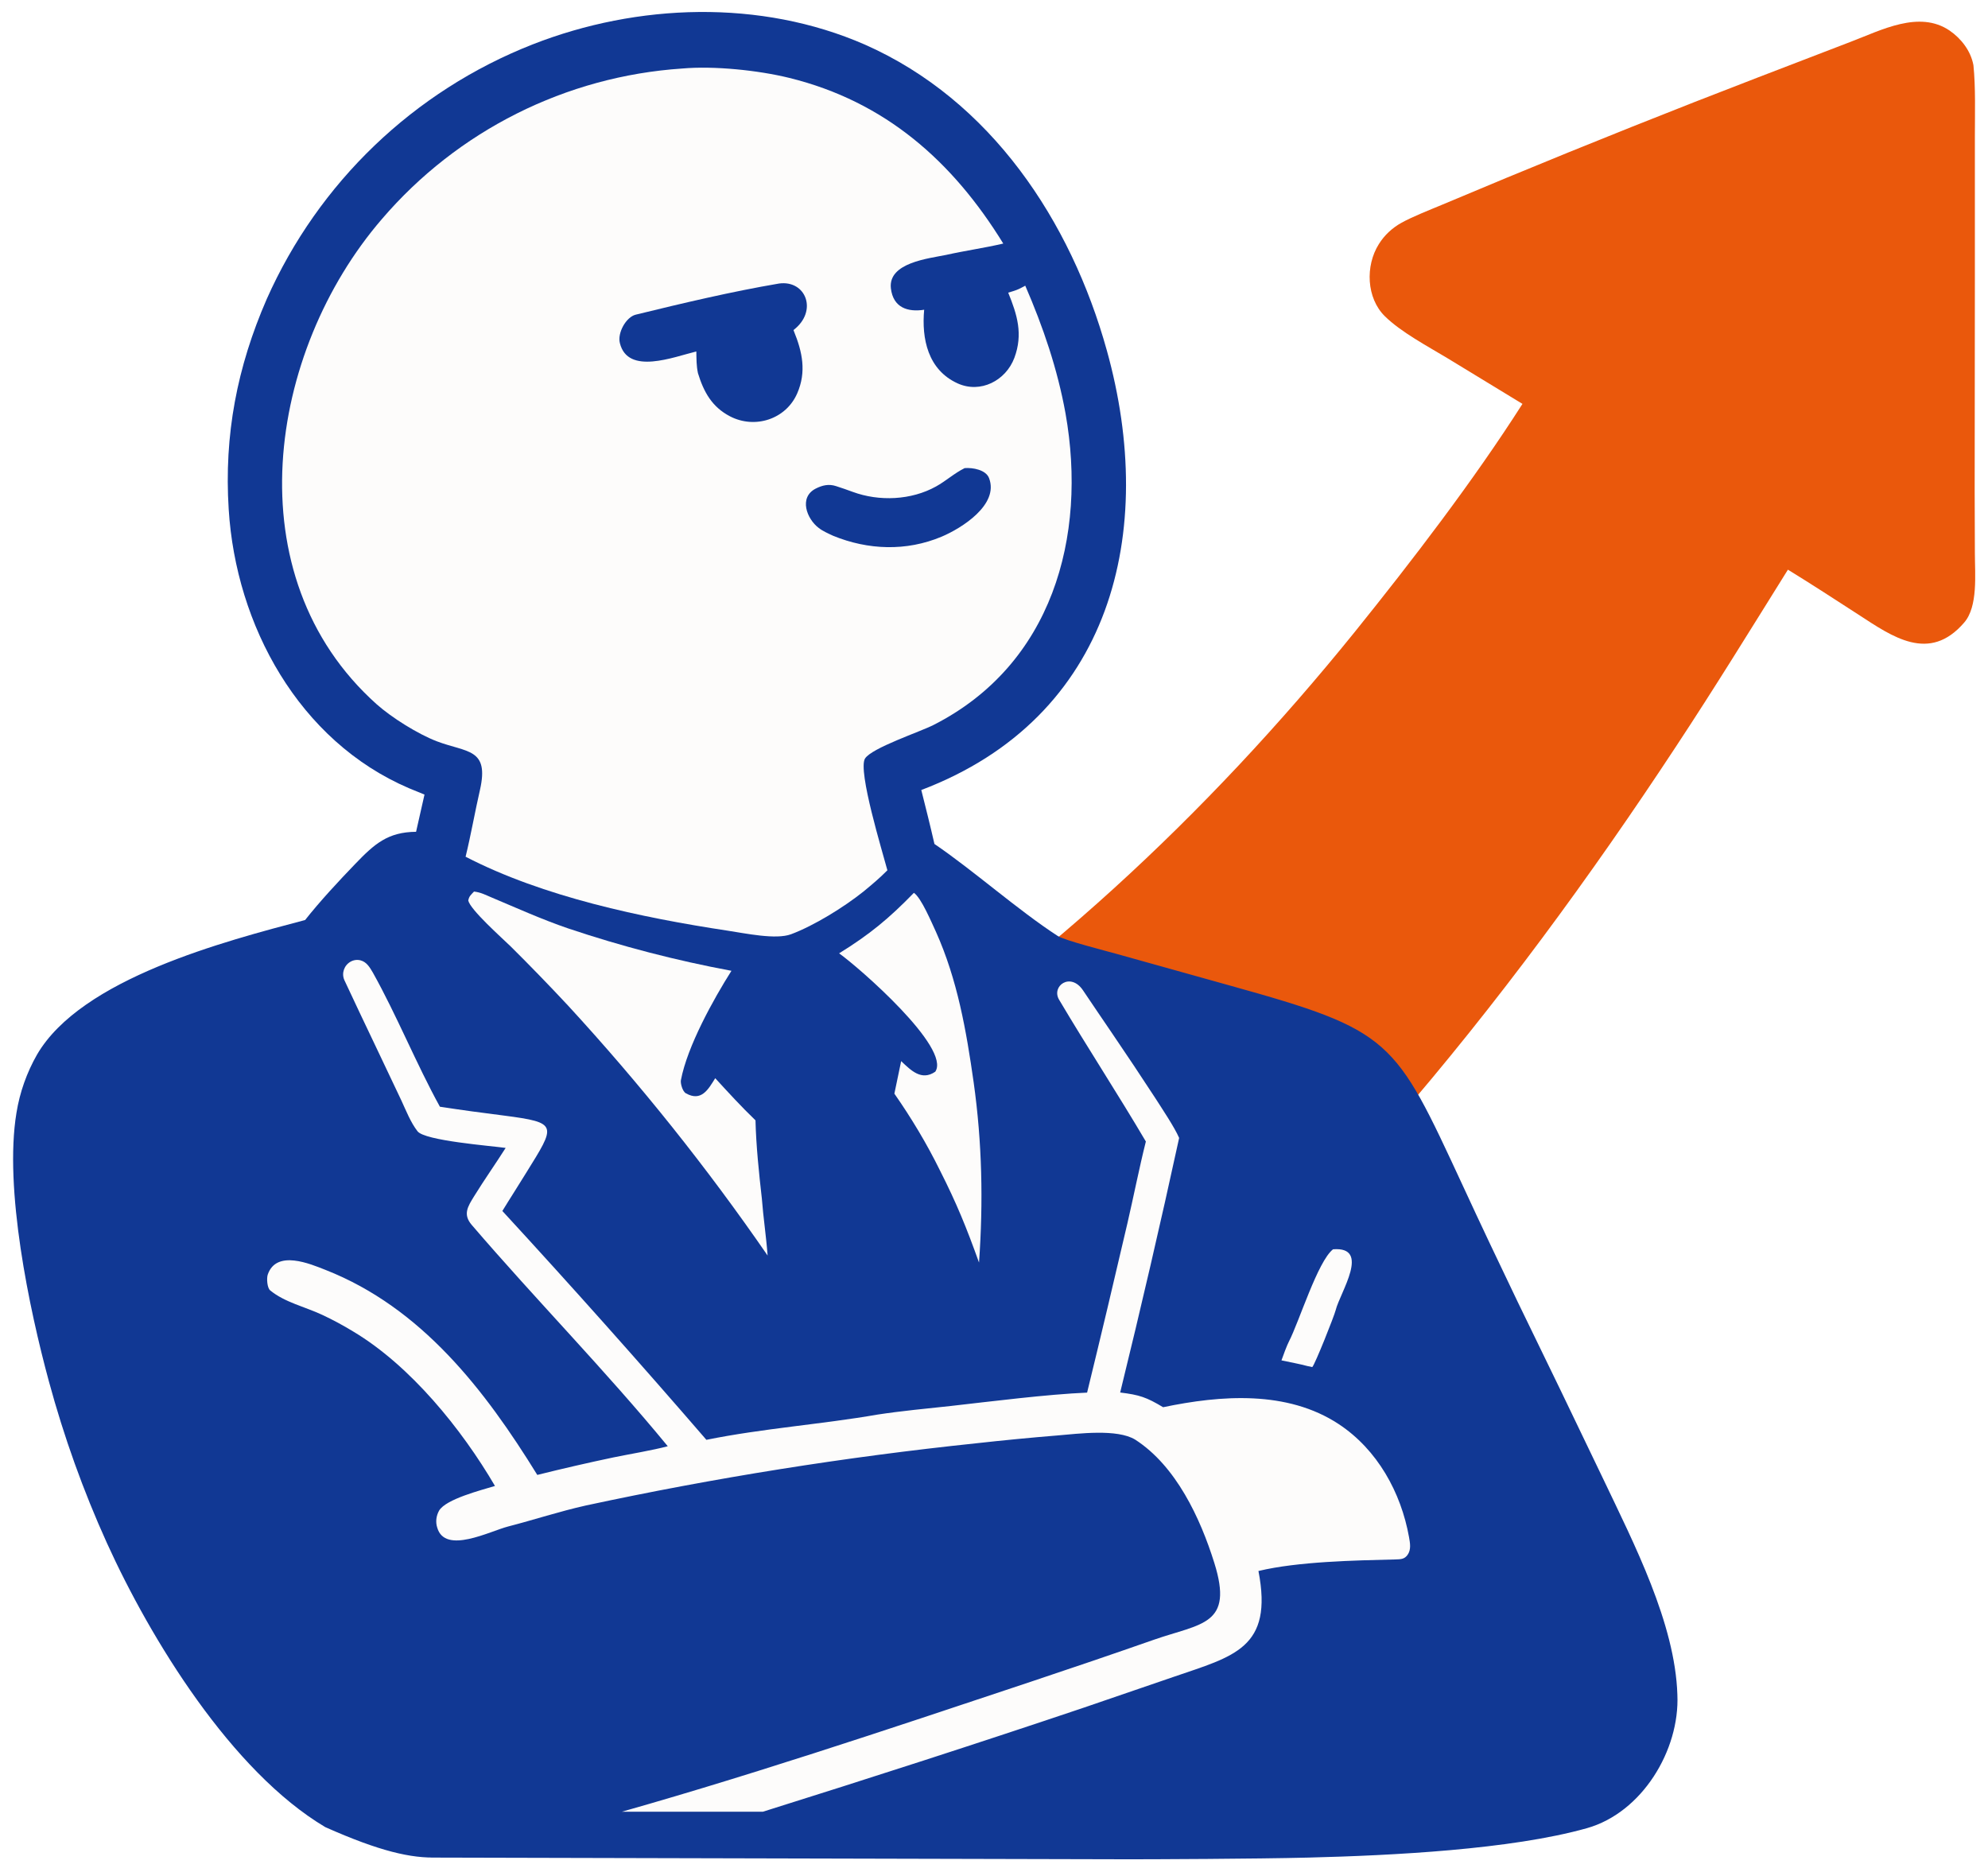
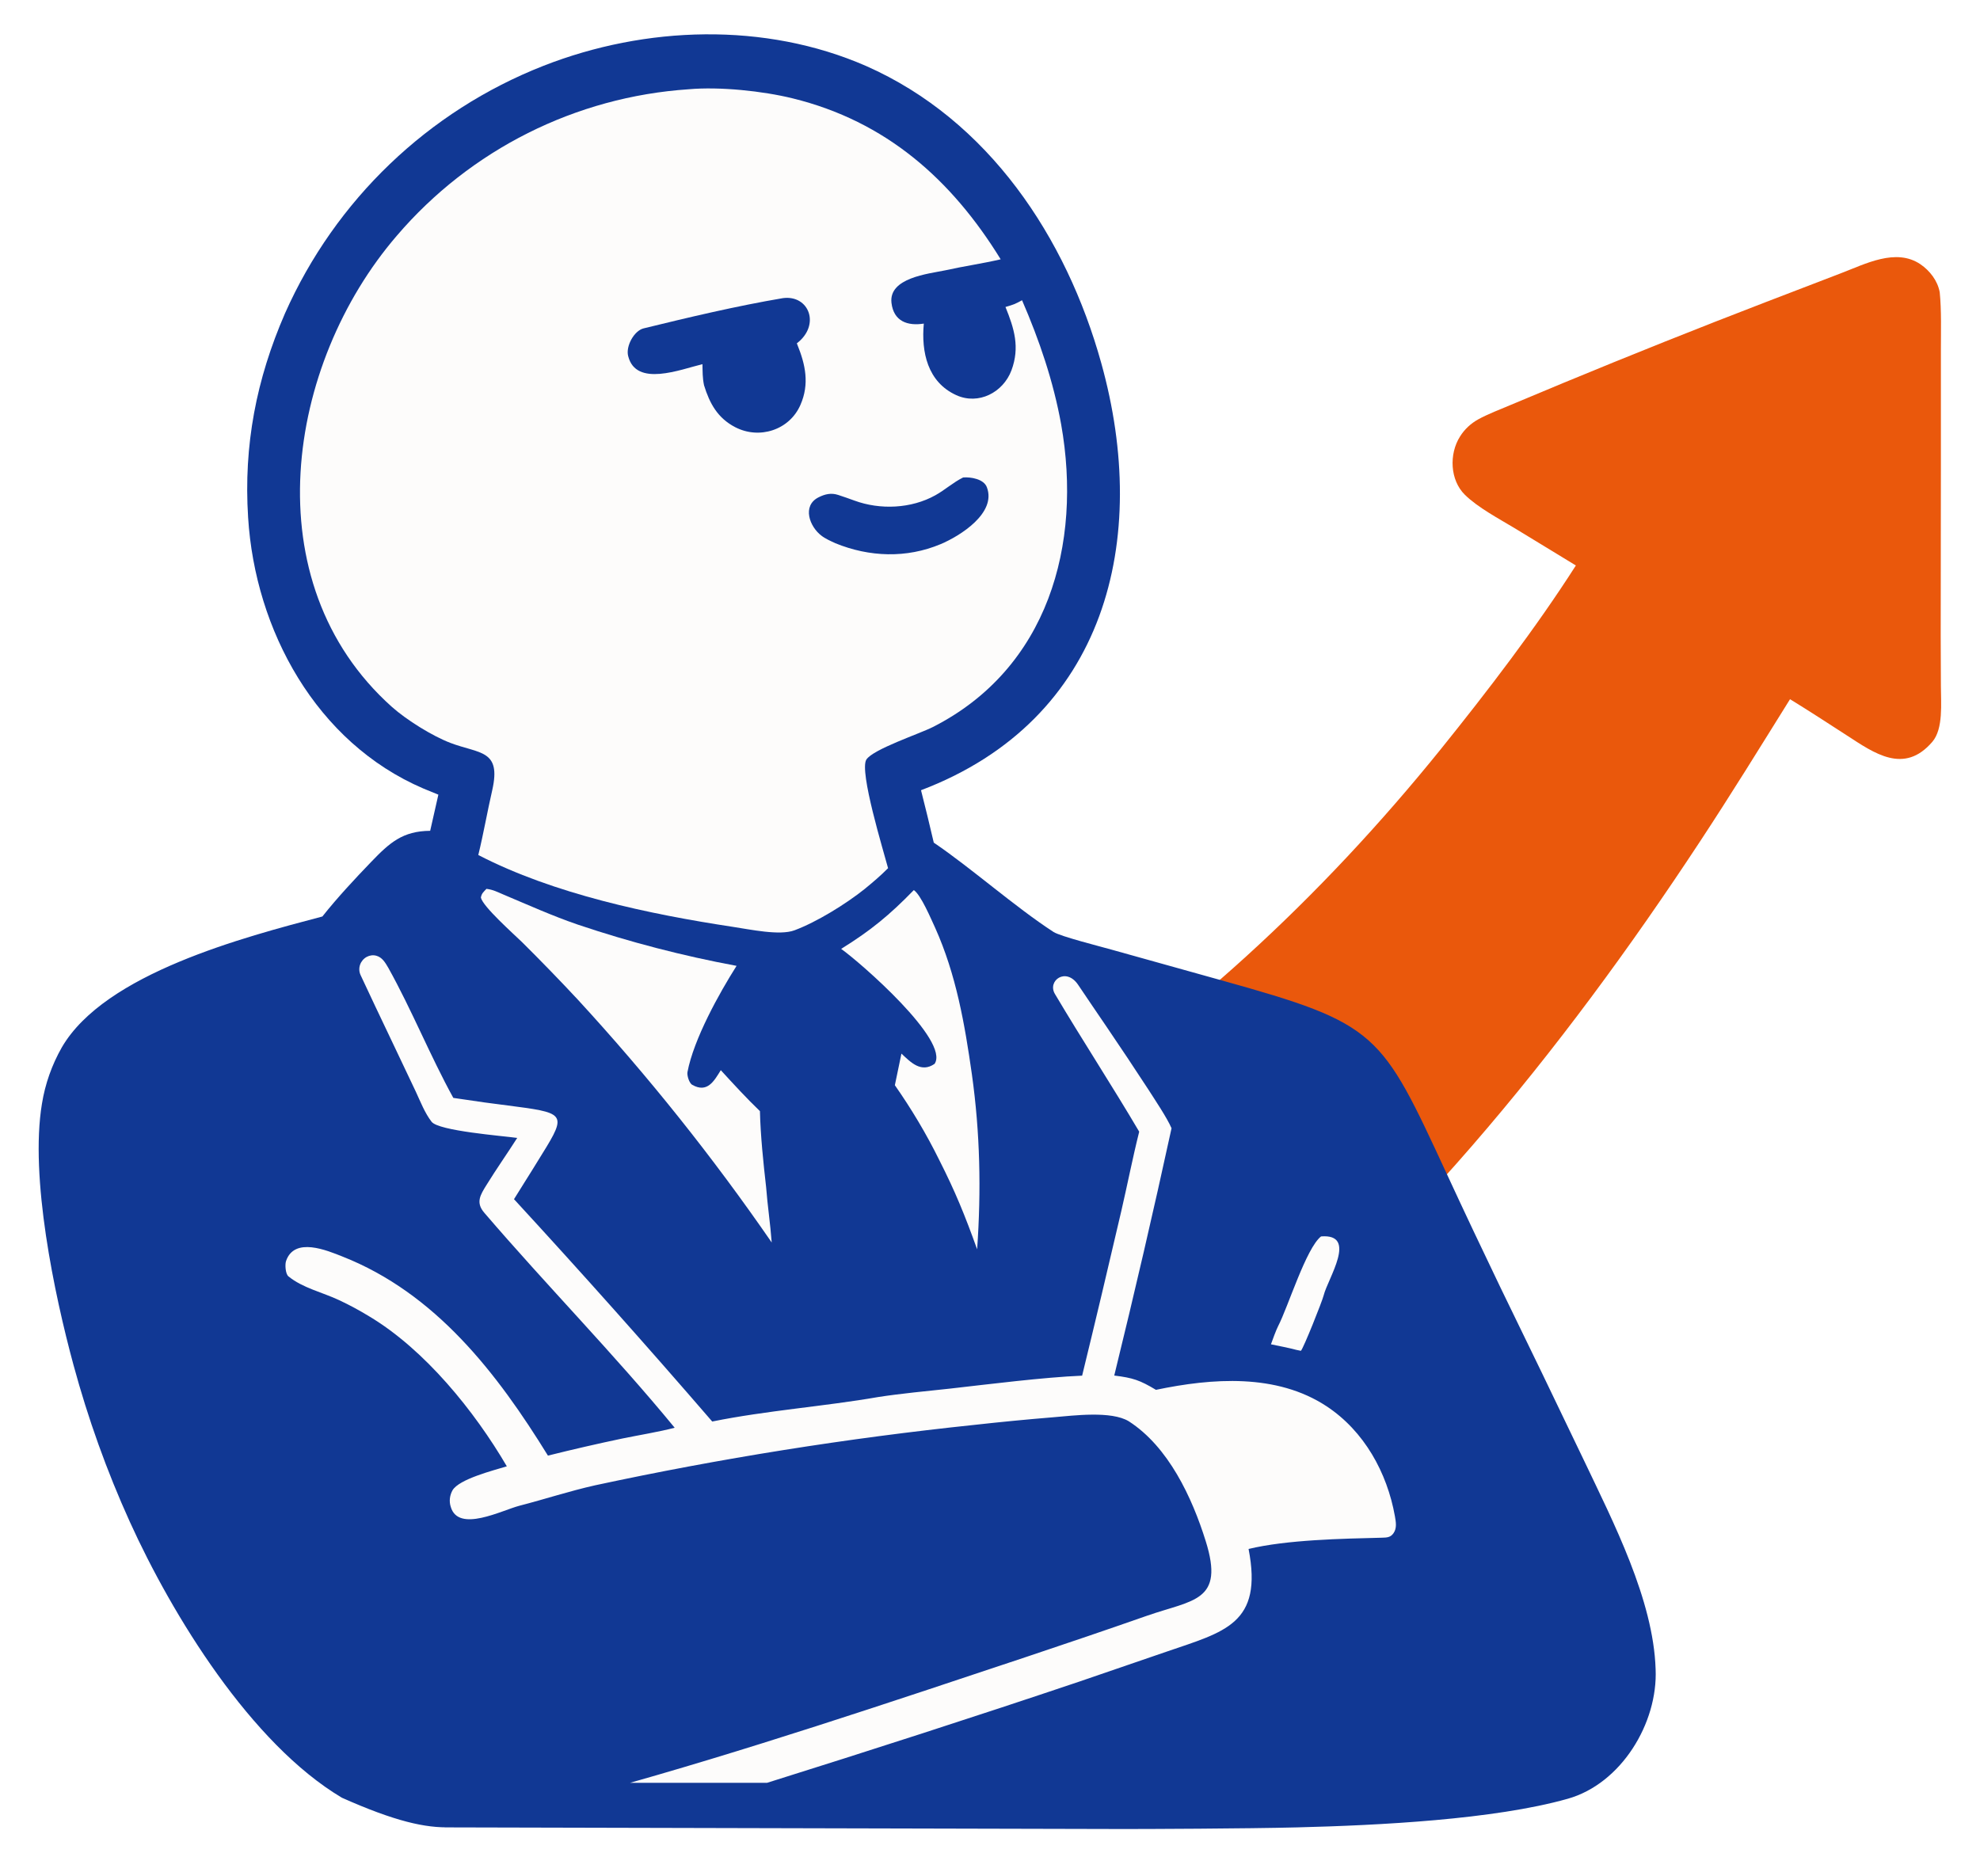
- <svg xmlns="http://www.w3.org/2000/svg" width="596" height="561" viewBox="8 7 596 561">
-   <path fill="#EA580C" transform="scale(0.615957 0.615957)" d="M754 207.936L717.4 185.646C707.9 179.913 694.8 172.964 687 165.251C678.1 156.476 677.4 140.786 684.1 130.172C686.8 125.805 690.7 122.212 695.2 119.737C700.5 116.815 709 113.465 714.8 111.045L746.2 97.918C786.7 81.146 827.4 64.895 868.3 49.17L913.9 31.651C928.6 26.061 947.1 16.203 961.9 26.24C967.5 30.108 972.2 36.062 973.5 43.112C974.6 53.73 974.2 67.06 974.2 77.863L974.2 146.489L974.1 250.35L974.2 280.61C974.2 290.84 975.8 306.51 969 314.36C952 334.15 934 321.2 917.6 310.54C905.9 302.97 894.6 295.61 883.2 288.62C865.1 317.62 847.6 346.09 828.7 374.73C745.9 500.6 646.1 624.36 525.3 715.94C521.8 708.91 516.4 698.92 513.4 692.01C501.9 670.76 490 652.34 467.8 640.78C436.6 624.57 400.9 618.89 367.7 608.13C355.4 605.11 342.2 601.06 330 597.6C361.2 581.4 388.9 566.56 418.7 547.77C516 486.62 600.3 408.14 672.4 318.9C700.3 284.26 730 245.54 754 207.936Z" />
-   <path fill="#FDFCFB" transform="scale(0.615957 0.615957)" d="M177.1 468.22L544.9 481.68L797.2 842.21L566.7 902.48L228.7 907.73L88.8 629.04L177.1 468.22Z" />
-   <path fill="#113894" transform="scale(0.615957 0.615957)" d="M219.6 398.08C217.1 397.09 214.6 396.07 212.1 395.01C158.4 372.02 127.8 315.64 124.3 259.22C122 223.042 128.4 189.991 142.8 156.945C168 100.214 214.4 55.678 272.2 32.987C323.3 12.948 383.2 10.907 433.9 33.053C495.3 60.159 534.2 118.966 551.7 181.898C576.3 270.13 554.4 360.55 461.4 395.86C463.6 404.59 465.8 413.35 467.8 422.12C486.6 434.87 508.5 454.38 527.8 466.89C531.3 469.12 551.5 474.21 556.9 475.74L611.5 490.99C690.7 513.02 691.7 516.71 725 588.49C733.7 607.33 742.6 626.11 751.6 644.82C765.6 673.53 779.5 702.3 793.3 731.15C808.2 762.48 828.3 801.39 829.4 836.15C830.6 863.17 812.2 893.61 785.3 901.15C748.4 911.53 690.7 914.41 649.9 915.44C623.8 916.1 573.8 916.26 563 916.27L222.8 915.44C230.2 912.77 266.9 895.47 274.5 893.12L384.3 893.12C436.3 876.8 488.7 859.92 540.4 842.5L584.2 827.49C613.5 817.41 632.8 813.62 625.5 775.96C644.7 771.34 672.3 770.82 692.3 770.33C694.8 770.26 696.6 770.22 698.1 768.08C699.9 765.5 699.3 762.42 698.8 759.53C694.9 737.72 683.4 716.9 664.6 704.49C639.5 687.93 607.2 690.37 579.1 696.25C571 691.39 567.6 690.24 558.2 689.09C568.3 647.92 577.9 606.62 586.9 565.19C584.6 559.87 578.5 550.84 575.3 545.81C568.4 535.23 561.4 524.72 554.3 514.3C549.6 507.48 544.7 500.1 540.1 493.34C534 484.29 524.5 491.34 528.5 497.97C542.1 520.92 557.2 544 570.7 566.93C567.5 579.65 564.7 593.9 561.7 606.83C555.3 634.31 548.8 661.75 542.1 689.14C522.5 689.98 495.6 693.41 475.8 695.64C464.3 696.88 451.4 698.09 440 699.85C413.2 704.52 384 706.59 356.8 712.12C324.3 674.48 291.2 637.35 257.5 600.74C261.2 594.66 265.3 588.38 269 582.31C283.5 558.92 285 557.79 258.3 554.31C247.9 553.02 237.5 551.59 227.1 550C215.6 529.15 206.2 505.73 194.5 484.78C193 482.24 191.5 479.58 188.5 478.77C186.9 478.34 185.2 478.55 183.7 479.36C180.5 481.12 179.1 485.02 180.6 488.39C185.5 498.99 190.6 509.55 195.6 520.11L208.3 546.87C210.6 551.81 212.8 557.56 216.2 561.94C219.7 566.55 251.8 569.02 259.1 570.05C254.1 577.92 248.7 585.56 243.8 593.49C240.6 598.66 238.2 602.4 242.6 607.54C273.7 643.81 307.7 678.37 338 715.24C330.4 717.26 319.5 719.04 311.6 720.67C299.2 723.28 286.8 726.13 274.5 729.2C249 687.86 218.2 647.84 171.5 629.45C164 626.49 147.5 619.41 143.3 631.72C142.7 633.5 143 638.18 144.5 639.4C151.6 645.23 161.5 647.38 169.9 651.33C175.1 653.76 180.1 656.47 185 659.46C212.8 676.1 237.7 706.87 253.9 734.57C247.2 736.61 230 740.97 226.7 746.58C225.3 749.09 224.9 752.08 225.8 754.86C229.6 768.02 251.4 756.59 260.3 754.3C272.9 751.05 285.2 746.98 298.1 744.09C360.8 730.6 424.3 720.49 488.1 713.81C501.3 712.34 514.5 711.07 527.7 709.99C537.9 709.14 556.7 706.66 565.5 712.02C585.4 724.83 597.2 750.24 604 771.96C613.6 802.46 597.7 801.36 574.6 809.42C554.6 816.42 534.5 823.26 514.4 829.96C445.3 852.98 372.7 877.44 302.5 896.8C290.5 900.08 278.4 903.23 266.3 906.24C232.8 914.54 224.3 924.2 171.3 900.61C125.7 873.5 86.3 809.24 65 762.29C53.5 736.91 44.1 710.63 36.8 683.73C27.2 648.39 14.9 589.73 21 552.99C22.6 543.02 26 533.42 31 524.65C52.6 487.57 122.3 469.49 161.5 459.13C168.7 450 177.9 440.12 186 431.71C195.2 422.16 201.7 416.31 215.5 416.19L219.6 398.08Z" />
-   <path fill="#FDFCFB" transform="scale(0.615957 0.615957)" d="M345 44.714C360.6 43.333 382.1 45.581 397.1 49.266C443.9 60.765 476.7 89.93 501.3 129.905C492.2 132.033 483 133.311 473.5 135.424C465 137.182 445.2 139.179 446.6 151.691C447.7 161.107 454.8 163.357 462.8 162.117C461.5 176.231 464.6 191.379 479.1 197.962C490.2 202.984 502.5 196.659 506.7 185.534C511 173.974 508.1 164.579 503.7 153.789C507.6 152.645 508.4 152.399 512 150.408C520.7 170.454 527.7 191.017 531.6 212.58C542.3 272.82 525 334.88 467.4 364.18C460.8 367.56 437.3 375.34 434 380.55C430.4 386.5 442.6 426.24 444.9 434.93C440.9 438.95 437.5 441.78 433.1 445.4C423.7 452.9 409.2 461.88 398 466.06C390.6 468.81 375.8 465.61 367.1 464.31C325.3 457.98 277.4 447.89 239.6 428.33C242.2 417.75 244.2 406.18 246.6 395.8C251.2 375.42 240.2 377.71 225.6 372.15C216.5 368.67 203.7 360.7 196.3 354.11C126.4 291.59 143.4 182.391 198.8 118.054C235.7 74.933 288.4 48.496 345 44.714Z" />
-   <path fill="#113894" transform="scale(0.615957 0.615957)" d="M392.2 149.349C405.3 147.586 411.2 162.814 399.2 171.991L399.4 172.559C403.5 182.616 405.6 192.325 401 202.833C395.5 215.456 380.4 220.272 368.3 213.993C359.5 209.418 355.5 202.109 352.7 193.001C351.9 189.169 352 186.334 351.9 182.419C340.9 185.067 318.6 194.054 314.7 178.382C313.4 173.386 317.7 165.676 322.4 164.515C345.2 158.934 369 153.296 392.2 149.349Z" />
-   <path fill="#113894" transform="scale(0.615957 0.615957)" d="M482.5 239.194C486.4 238.872 492.9 240.003 494.4 244.11C499.3 257.01 481 268.49 471.2 272.6C454.1 279.76 435.5 279.08 418.5 272.13C416.2 271.06 413.4 269.83 411.5 268.33C405.6 263.9 401.7 253.43 410 249.17C413.3 247.49 416.4 246.81 419.9 247.95C422.6 248.82 425.4 249.78 428 250.75C440.9 255.51 456.5 254.84 468.6 248.11C473.4 245.45 477.4 241.73 482.5 239.194Z" />
-   <path fill="#FDFCFB" transform="scale(0.615957 0.615957)" d="M243.7 445.28C247.1 445.69 249.1 446.84 252.2 448.13C264.5 453.31 276.8 458.87 289.5 463.21C315.5 471.95 342.1 478.85 369 483.85C360.3 497.57 347.5 520.59 344.4 537.08C344.1 538.63 345.2 542.56 346.8 543.45C354.3 547.71 357.7 541.63 361.1 536.12C367.7 543.31 373.7 549.88 380.7 556.63C381 569.01 382.4 582.42 383.8 594.71C384.5 603.95 385.9 612.97 386.6 622.43C357.1 579.64 324.6 538.96 289.4 500.7C280.3 490.95 271 481.36 261.5 471.94C257.1 467.67 241.9 454.17 240.9 449.64C241.3 447.51 242.2 446.88 243.7 445.28Z" />
-   <path fill="#FDFCFB" transform="scale(0.615957 0.615957)" d="M457.8 445.9C461.4 448.34 466.4 460.33 468.5 464.8C479 488.18 483.3 512.94 486.9 538.23C491 567.45 491.6 596.34 489.5 625.85C483.4 608.86 478.7 597.22 470.5 581.04C464.1 568.03 456.6 555.53 448.3 543.64C449.4 538.37 450.5 533.1 451.6 527.81C456.4 532.35 461.5 537.56 468.2 532.96C476 521.4 431.1 482.25 421.4 475.35C436.3 466.13 445.7 458.35 457.8 445.9Z" />
-   <path fill="#FDFCFB" transform="scale(0.615957 0.615957)" d="M661.8 619.39C680.4 617.91 665.2 640.47 663.1 648.97C662.4 651.84 653 675.47 651.7 676.71L649.4 676.23C645.5 675.18 640.7 674.3 636.7 673.45C637.4 671.41 639.4 666.05 640.3 664.34C645.3 654.72 654.3 625.3 661.8 619.39Z" />
+ <svg xmlns="http://www.w3.org/2000/svg" width="723" height="685" viewBox="0 0 723 685">
+   <path fill="#EA580C" transform="matrix(1 0 0 1 0 -0.00012207)" d="M575.43 206.51L553.27 193.01C547.53 189.54 539.59 185.34 534.88 180.67C529.49 175.35 529.06 165.85 533.12 159.43C534.75 156.79 537.11 154.61 539.84 153.11C543.05 151.34 548.19 149.32 551.7 147.85L570.71 139.91C595.22 129.76 619.86 119.91 644.61 110.39L672.22 99.79C681.11 96.41 692.31 90.44 701.27 96.52C704.66 98.86 707.51 102.46 708.29 106.72C708.96 113.15 708.72 121.23 708.72 127.76L708.72 169.31L708.65 232.18L708.72 250.51C708.72 256.69 709.68 266.18 705.57 270.94C695.28 282.92 684.39 275.07 674.45 268.62C667.37 264.04 660.53 259.58 653.63 255.35C642.68 272.91 632.08 290.14 620.65 307.48C570.53 383.68 510.12 458.6 437 514.04C434.88 509.79 431.61 503.74 429.8 499.56C422.83 486.69 415.63 475.54 402.19 468.54C383.31 458.73 361.7 455.3 341.6 448.77C334.16 446.95 326.17 444.5 318.78 442.4C337.67 432.6 354.43 423.61 372.47 412.24C431.37 375.22 482.4 327.71 526.04 273.68C542.92 252.72 560.9 229.28 575.43 206.51Z" />
+   <path fill="#FDFCFB" transform="matrix(1 0 0 1 0 -0.00012207)" d="M129.09 341.34L397.18 351.15L581.07 613.97L413.07 657.9L166.7 661.74L64.72 458.57L129.09 341.34Z" />
+   <path fill="#113894" transform="matrix(1 0 0 1 0 -0.00012207)" d="M160.07 290.21C158.25 289.48 156.42 288.74 154.6 287.97C115.45 271.2 93.15 230.1 90.6 188.98C88.92 162.6 93.59 138.51 104.08 114.41C122.46 73.05 156.28 40.59 198.41 24.05C235.65 9.44 279.31 7.95 316.26 24.1C361.02 43.86 389.38 86.73 402.13 132.61C420.06 196.93 404.1 262.84 336.31 288.59C337.91 294.95 339.51 301.34 340.97 307.73C354.68 317.02 370.65 331.24 384.71 340.36C387.26 341.99 401.99 345.7 405.92 346.82L445.72 357.93C503.44 373.99 504.17 376.68 528.44 429.01C534.79 442.74 541.27 456.44 547.83 470.07C558.04 491 568.17 511.98 578.23 533.01C589.09 555.85 603.74 584.21 604.55 609.56C605.42 629.25 592 651.44 572.39 656.93C545.5 664.51 503.44 666.61 473.71 667.36C454.68 667.84 418.24 667.96 410.37 667.96L162.4 667.36C167.79 665.41 194.54 652.79 200.08 651.08L280.11 651.08C318.01 639.19 356.2 626.88 393.9 614.19L425.82 603.24C447.18 595.89 461.24 593.13 455.92 565.68C469.92 562.31 490.03 561.93 504.61 561.57C506.43 561.52 507.74 561.49 508.84 559.93C510.15 558.05 509.71 555.81 509.35 553.7C506.51 537.8 498.12 522.62 484.42 513.58C466.13 501.51 442.58 503.28 422.1 507.57C416.2 504.03 413.72 503.19 406.87 502.35C414.23 472.33 421.23 442.22 427.79 412.03C426.11 408.15 421.67 401.57 419.33 397.9C414.3 390.18 409.2 382.52 404.03 374.92C400.6 369.95 397.03 364.57 393.68 359.65C389.23 353.05 382.31 358.19 385.22 363.02C395.14 379.75 406.14 396.58 415.98 413.29C413.65 422.56 411.61 432.95 409.42 442.38C404.76 462.41 400.02 482.41 395.14 502.39C380.85 503 361.24 505.5 346.8 507.13C338.42 508.03 329.02 508.91 320.71 510.19C301.18 513.6 279.89 515.11 260.07 519.14C236.38 491.69 212.25 464.63 187.69 437.94C190.39 433.51 193.38 428.93 196.07 424.5C206.64 407.46 207.74 406.63 188.27 404.1C180.69 403.16 173.11 402.11 165.53 400.95C157.15 385.75 150.3 368.68 141.77 353.41C140.68 351.56 139.59 349.62 137.4 349.03C136.23 348.71 134.99 348.87 133.9 349.46C131.57 350.74 130.55 353.58 131.64 356.04C135.21 363.77 138.93 371.46 142.57 379.16L151.83 398.67C153.51 402.27 155.11 406.46 157.59 409.66C160.14 413.02 183.54 414.82 188.86 415.57C185.21 421.3 181.28 426.87 177.71 432.65C175.37 436.42 173.62 439.15 176.83 442.89C199.5 469.34 224.28 494.53 246.36 521.41C240.83 522.88 232.88 524.18 227.12 525.37C218.09 527.27 209.05 529.35 200.08 531.59C181.5 501.45 159.05 472.28 125.01 458.87C119.54 456.71 107.51 451.55 104.45 460.53C104.01 461.82 104.23 465.24 105.32 466.12C110.5 470.37 117.72 471.94 123.84 474.82C127.63 476.59 131.28 478.57 134.85 480.75C155.11 492.87 173.26 515.31 185.07 535.5C180.18 536.99 167.65 540.16 165.24 544.25C164.22 546.08 163.93 548.26 164.59 550.29C167.36 559.89 183.25 551.55 189.73 549.88C198.92 547.51 207.88 544.55 217.28 542.44C262.98 532.61 309.27 525.24 355.78 520.37C365.4 519.3 375.02 518.37 384.64 517.58C392.07 516.97 405.78 515.16 412.19 519.06C426.69 528.4 435.3 546.92 440.25 562.76C447.25 584.99 435.66 584.19 418.82 590.07C404.25 595.17 389.6 600.15 374.95 605.04C324.57 621.82 271.66 639.65 220.49 653.76C211.74 656.15 202.93 658.45 194.11 660.65C169.69 666.7 163.49 673.74 124.86 656.54C91.62 636.78 62.9 589.93 47.38 555.71C38.99 537.21 32.14 518.05 26.82 498.43C19.83 472.68 10.86 429.91 15.31 403.13C16.47 395.87 18.95 388.86 22.59 382.47C38.34 355.44 89.14 342.26 117.72 334.7C122.97 328.05 129.67 320.85 135.58 314.72C142.28 307.76 147.02 303.49 157.08 303.41L160.07 290.21Z" />
+   <path fill="#FDFCFB" transform="matrix(1 0 0 1 0 -0.00012207)" d="M251.47 32.6C262.84 31.59 278.51 33.23 289.44 35.92C323.55 44.3 347.46 65.56 365.4 94.7C358.76 96.25 352.05 97.19 345.13 98.73C338.93 100.01 324.5 101.46 325.52 110.58C326.32 117.45 331.5 119.09 337.33 118.18C336.38 128.48 338.64 139.52 349.21 144.32C357.3 147.98 366.27 143.37 369.33 135.26C372.47 126.82 370.35 119.98 367.15 112.11C369.99 111.28 370.57 111.1 373.2 109.65C379.54 124.26 384.64 139.26 387.48 154.97C395.28 198.89 382.67 244.13 340.68 265.49C335.87 267.95 318.74 273.62 316.34 277.42C313.71 281.76 322.6 310.73 324.28 317.06C321.36 319.99 318.89 322.06 315.68 324.7C308.83 330.16 298.26 336.71 290.1 339.75C284.7 341.77 273.92 339.43 267.57 338.48C237.11 333.86 202.2 326.51 174.65 312.25C176.54 304.54 178 296.11 179.75 288.54C183.1 273.68 175.08 275.35 164.44 271.3C157.81 268.76 148.48 262.95 143.09 258.15C92.13 212.57 104.52 132.97 144.91 86.07C171.8 54.63 210.21 35.36 251.47 32.6Z" />
+   <path fill="#113894" transform="matrix(1 0 0 1 0 -0.00012207)" d="M285.87 108.88C295.42 107.59 299.72 118.69 290.97 125.38L291.12 125.79C294.11 133.13 295.64 140.21 292.28 147.87C288.27 157.07 277.27 160.58 268.45 156C262.04 152.67 259.12 147.34 257.08 140.7C256.5 137.91 256.57 135.84 256.5 132.99C248.48 134.92 232.22 141.47 229.38 130.05C228.43 126.4 231.57 120.78 234.99 119.93C251.61 115.86 268.96 111.75 285.87 108.88Z" />
+   <path fill="#113894" transform="matrix(1 0 0 1 0 -0.00012207)" d="M351.69 174.37C354.53 174.14 359.28 174.96 360.36 177.95C363.94 187.37 350.59 195.73 343.45 198.73C330.99 203.95 317.43 203.45 305.04 198.39C303.36 197.61 301.32 196.71 299.94 195.62C295.64 192.39 292.79 184.76 298.84 181.65C301.25 180.42 303.51 179.92 306.06 180.75C308.03 181.4 310.07 182.1 311.96 182.8C321.36 186.27 332.74 185.78 341.55 180.87C345.05 178.93 347.97 176.22 351.69 174.37Z" />
+   <path fill="#FDFCFB" transform="matrix(1 0 0 1 0 -0.00012207)" d="M177.63 324.61C180.11 324.91 181.57 325.74 183.83 326.69C192.79 330.46 201.76 334.51 211.02 337.68C229.97 344.06 249.35 349.09 268.96 352.73C262.62 362.73 253.29 379.51 251.03 391.53C250.81 392.66 251.61 395.53 252.78 396.18C258.25 399.29 260.72 394.85 263.2 390.83C268.01 396.08 272.39 400.87 277.49 405.79C277.71 414.81 278.73 424.58 279.75 433.54C280.26 440.28 281.28 446.85 281.79 453.76C260.29 422.56 236.6 392.9 210.94 365.01C204.31 357.9 197.53 350.92 190.61 344.05C187.4 340.94 176.32 331.09 175.59 327.79C175.88 326.23 176.54 325.77 177.63 324.61Z" />
+   <path fill="#FDFCFB" transform="matrix(1 0 0 1 0 -0.00012207)" d="M333.68 325.06C336.31 326.84 339.95 335.58 341.48 338.84C349.13 355.89 352.27 373.93 354.89 392.37C357.88 413.67 358.32 434.73 356.8 456.25C352.34 443.85 348.92 435.37 342.94 423.58C338.27 414.1 332.81 404.98 326.76 396.32C327.56 392.47 328.36 388.63 329.16 384.77C332.66 388.08 336.38 391.88 341.26 388.52C346.95 380.1 314.22 351.56 307.15 346.53C318.01 339.8 324.86 334.13 333.68 325.06Z" />
+   <path fill="#FDFCFB" transform="matrix(1 0 0 1 0 -0.00012207)" d="M482.38 451.54C495.94 450.46 484.86 466.9 483.33 473.1C482.82 475.19 475.97 492.41 475.02 493.32L473.34 492.97C470.5 492.2 467 491.56 464.09 490.94C464.6 489.46 466.05 485.55 466.71 484.3C470.35 477.29 476.91 455.85 482.38 451.54Z" />
</svg>
